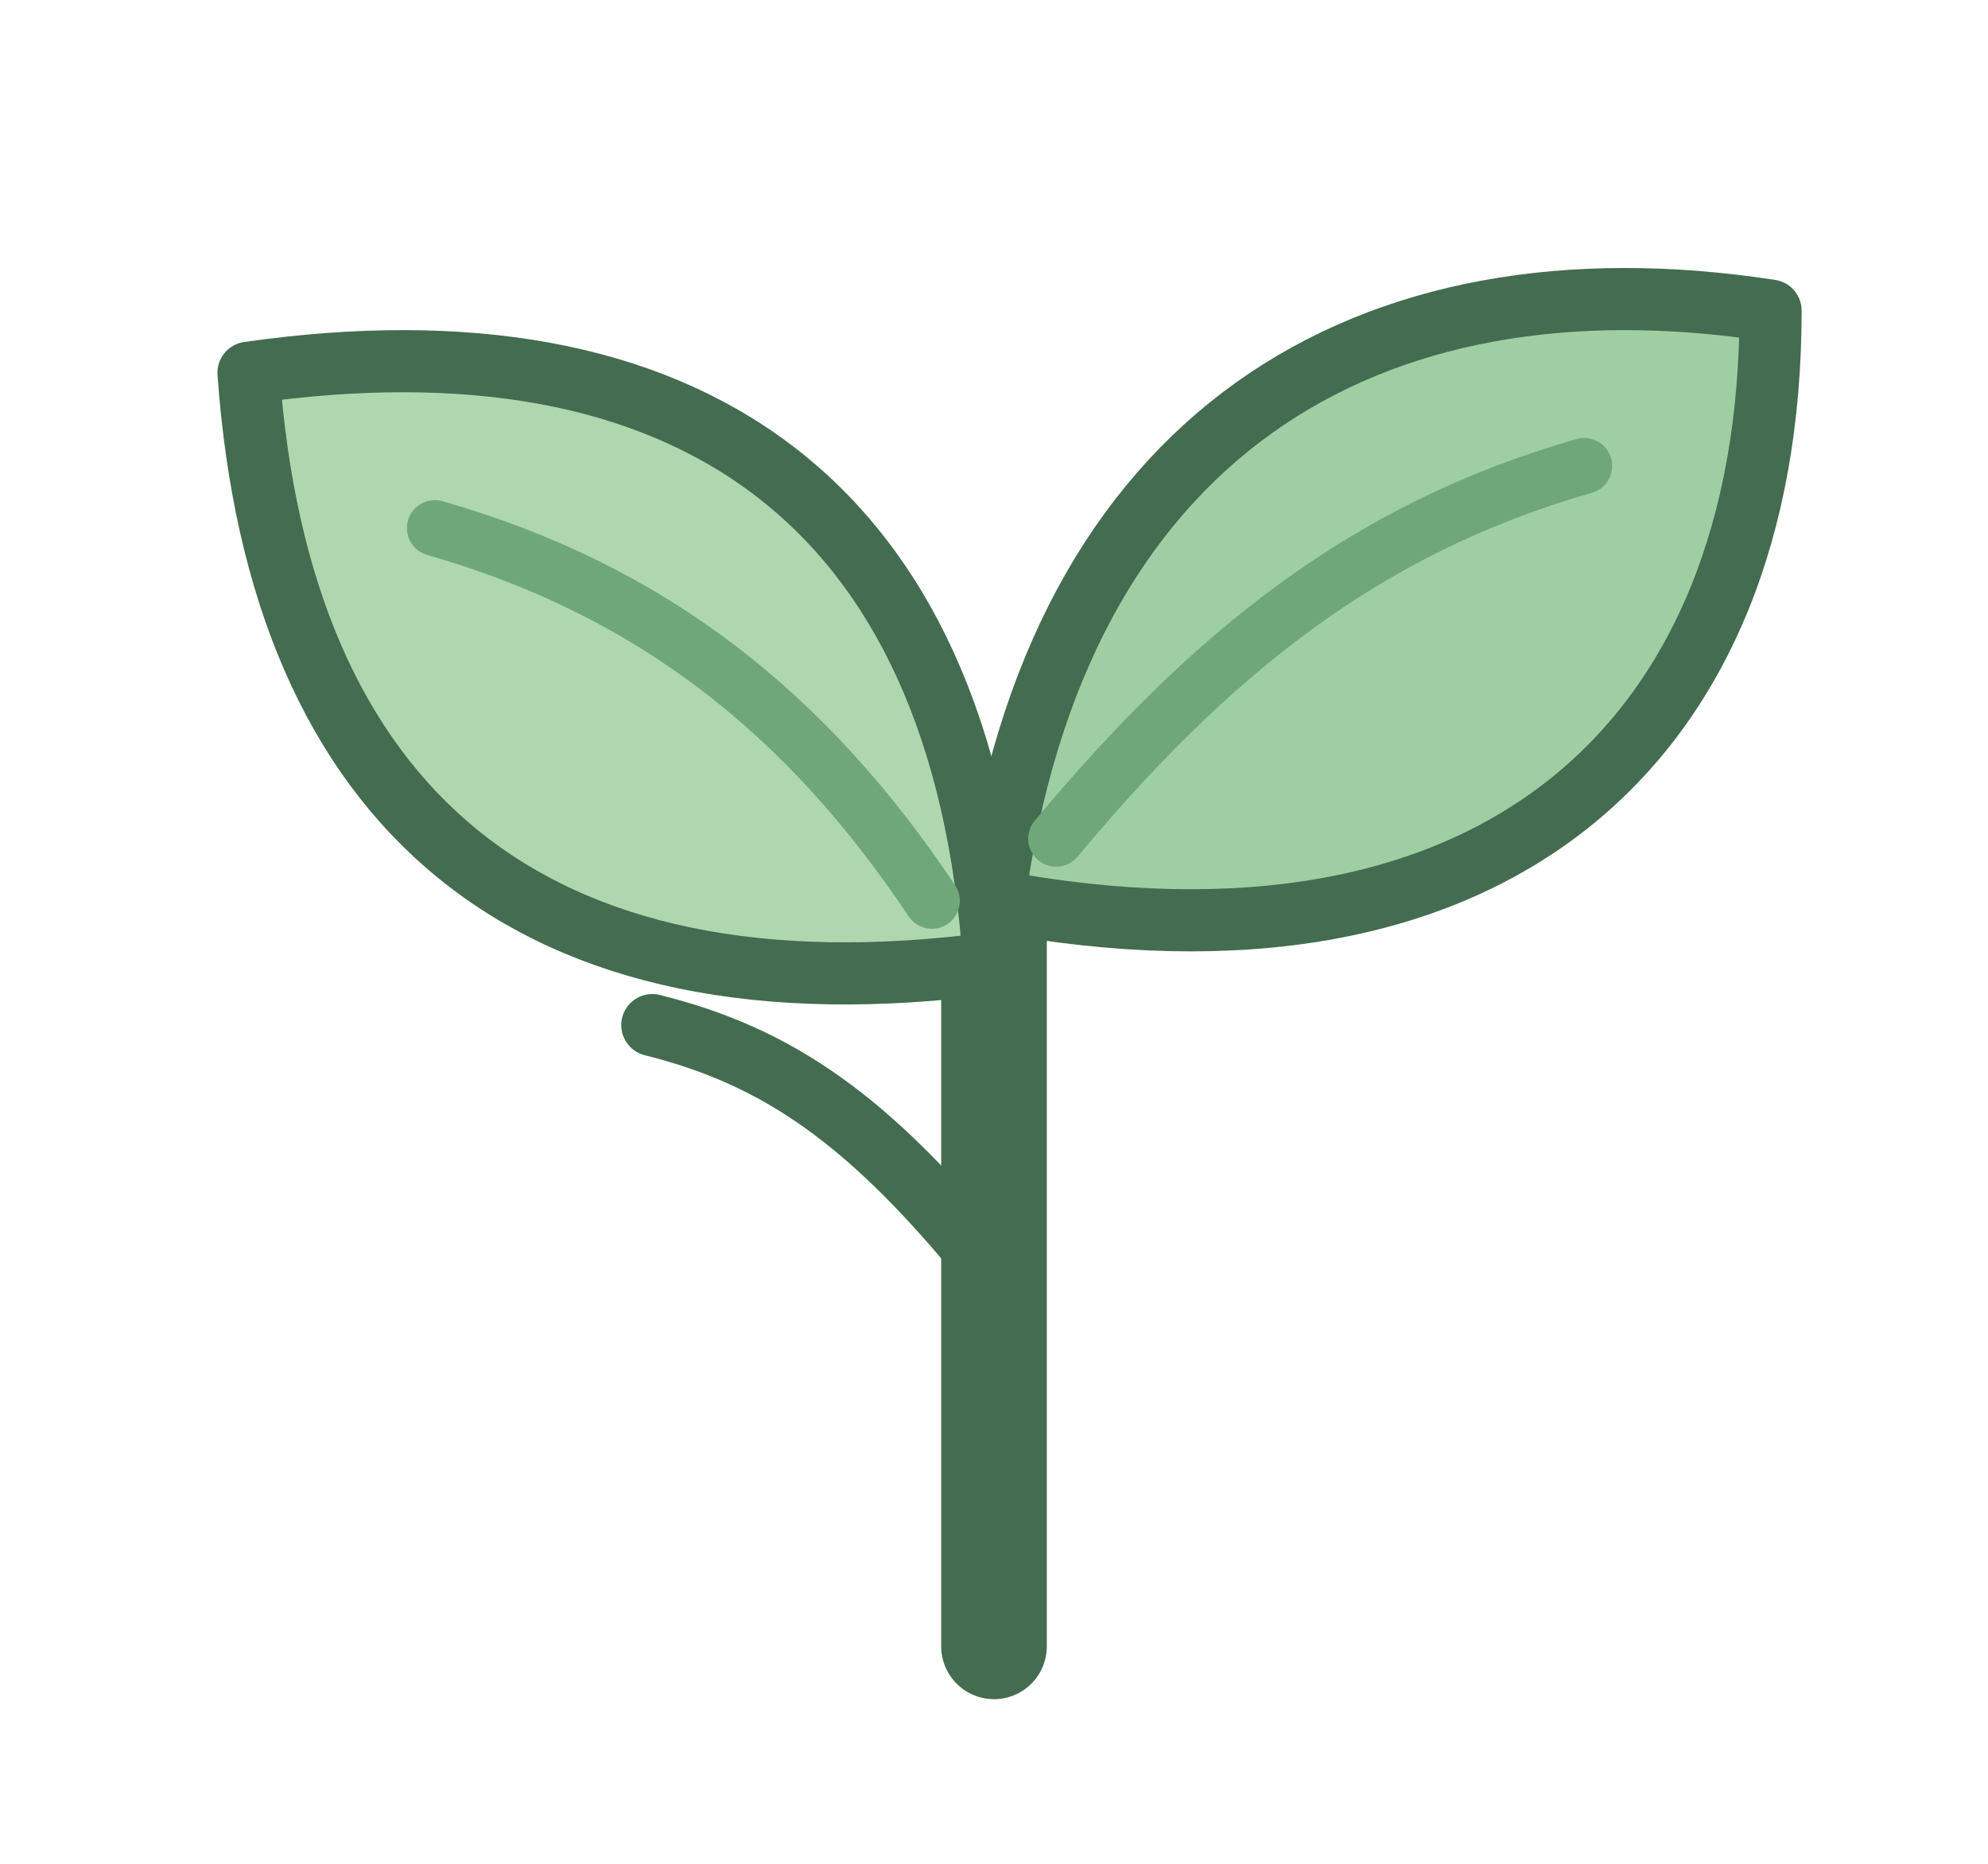
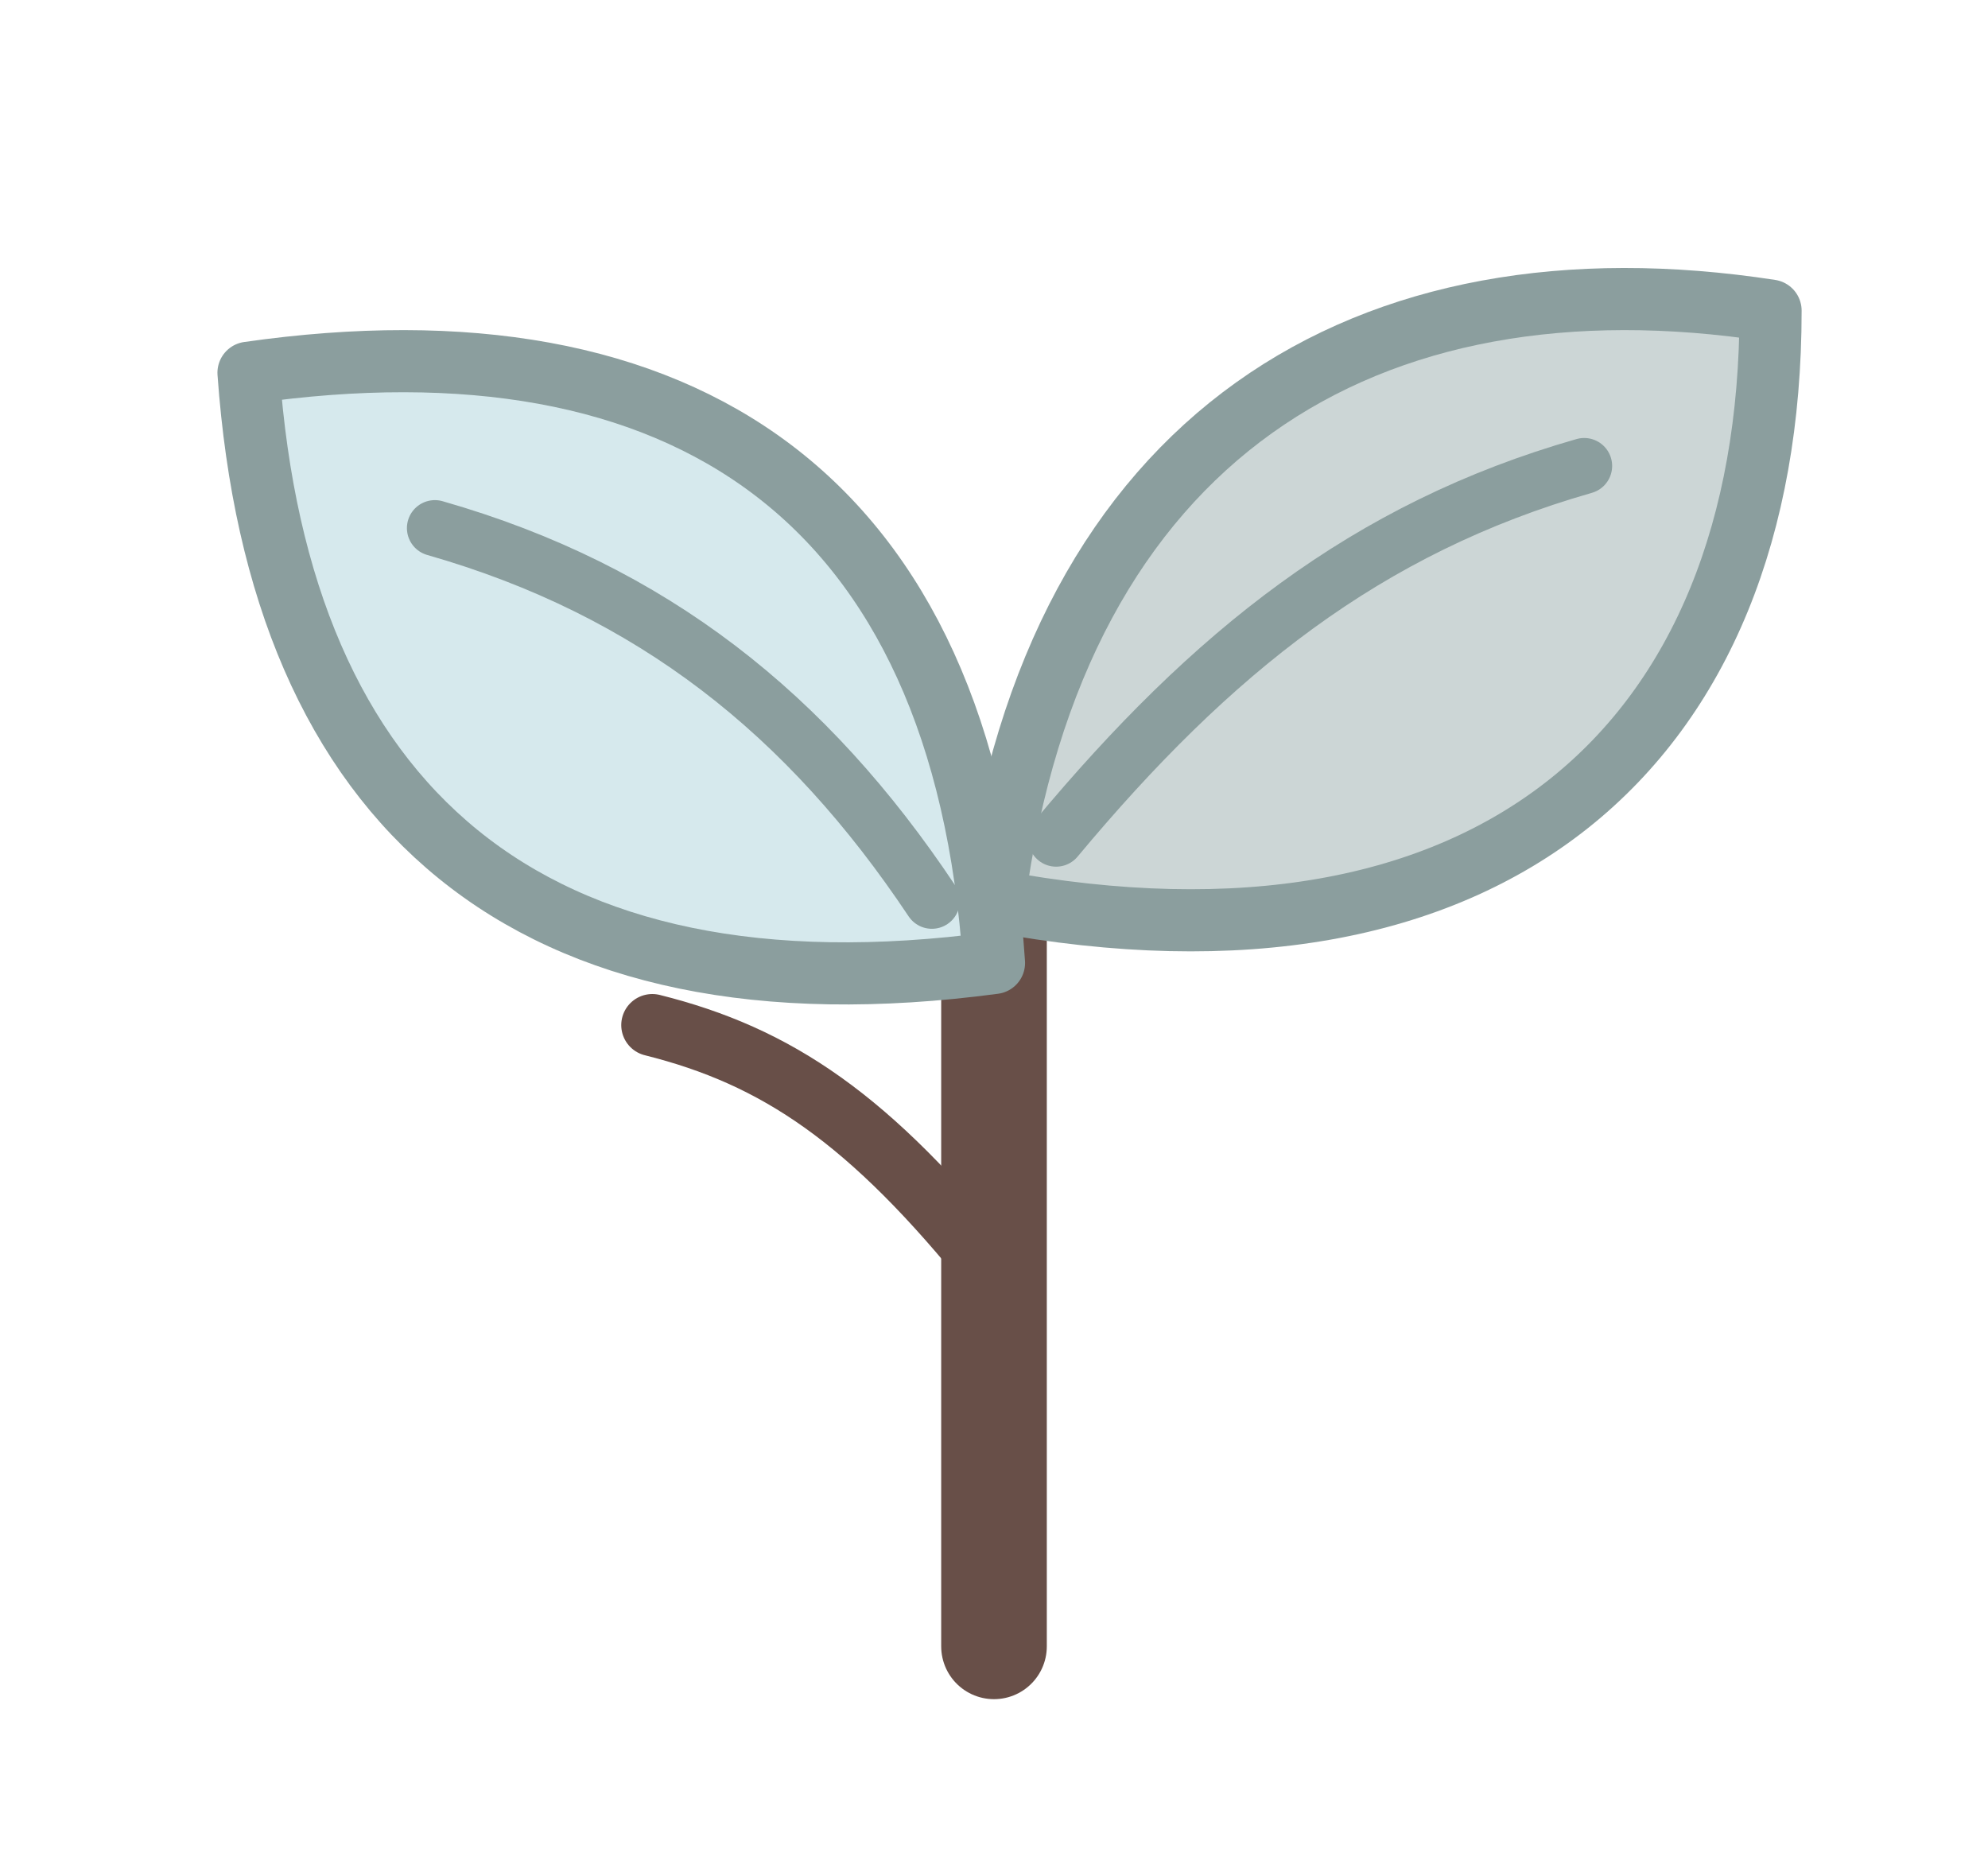
<svg xmlns="http://www.w3.org/2000/svg" viewBox="0 0 64 60" fill="none">
-   <path d="M32 53V29" stroke="#446C50" stroke-width="3.4" stroke-linecap="round" />
-   <path d="M32 31C17 33 9 26 8 12c14-2 23 4 24 19Z" fill="#AED7AF" stroke="#446C50" stroke-width="2" stroke-linejoin="round" />
-   <path d="M32 29C34 14 44 8 57 10c0 14-9 22-25 19Z" fill="#9FCEA3" stroke="#446C50" stroke-width="2" stroke-linejoin="round" />
-   <path d="M30 29c-4-6-9-10-16-12m20 10c5-6 10-10 17-12" stroke="#6FA77A" stroke-width="1.8" stroke-linecap="round" />
-   <path d="M32 41c-4-5-7-7-11-8" stroke="#446C50" stroke-width="2" stroke-linecap="round" />
+   <path d="M32 53V29" stroke="#684F48" stroke-width="3.4" stroke-linecap="round" />
+   <path d="M32 31C17 33 9 26 8 12c14-2 23 4 24 19Z" fill="#D6E9ED" stroke="#8B9E9E" stroke-width="2" stroke-linejoin="round" />
+   <path d="M32 29C34 14 44 8 57 10c0 14-9 22-25 19Z" fill="#CCD6D6" stroke="#8B9E9E" stroke-width="2" stroke-linejoin="round" />
+   <path d="M30 29c-4-6-9-10-16-12m20 10c5-6 10-10 17-12" stroke="#8B9E9E" stroke-width="1.8" stroke-linecap="round" />
+   <path d="M32 41c-4-5-7-7-11-8" stroke="#684F48" stroke-width="2" stroke-linecap="round" />
</svg>
